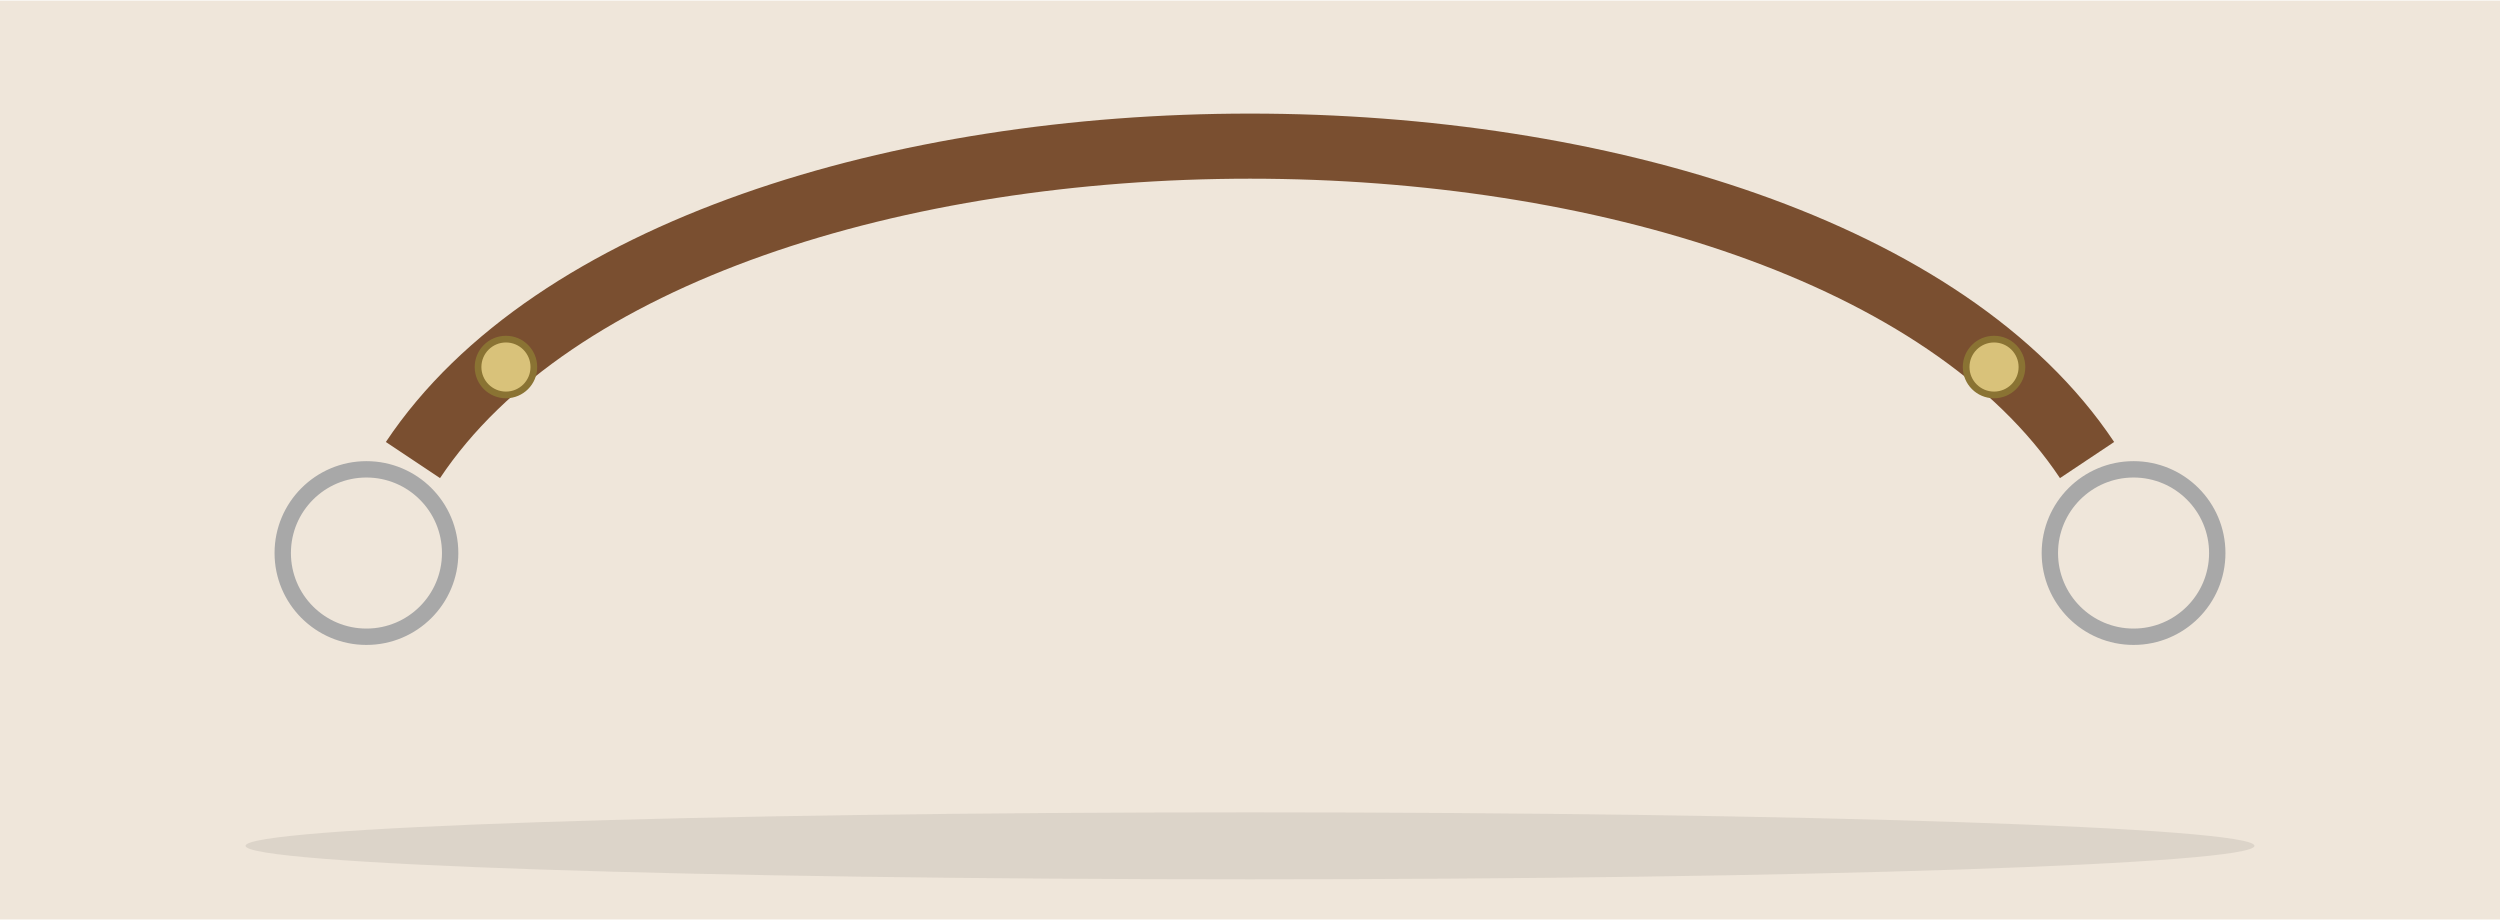
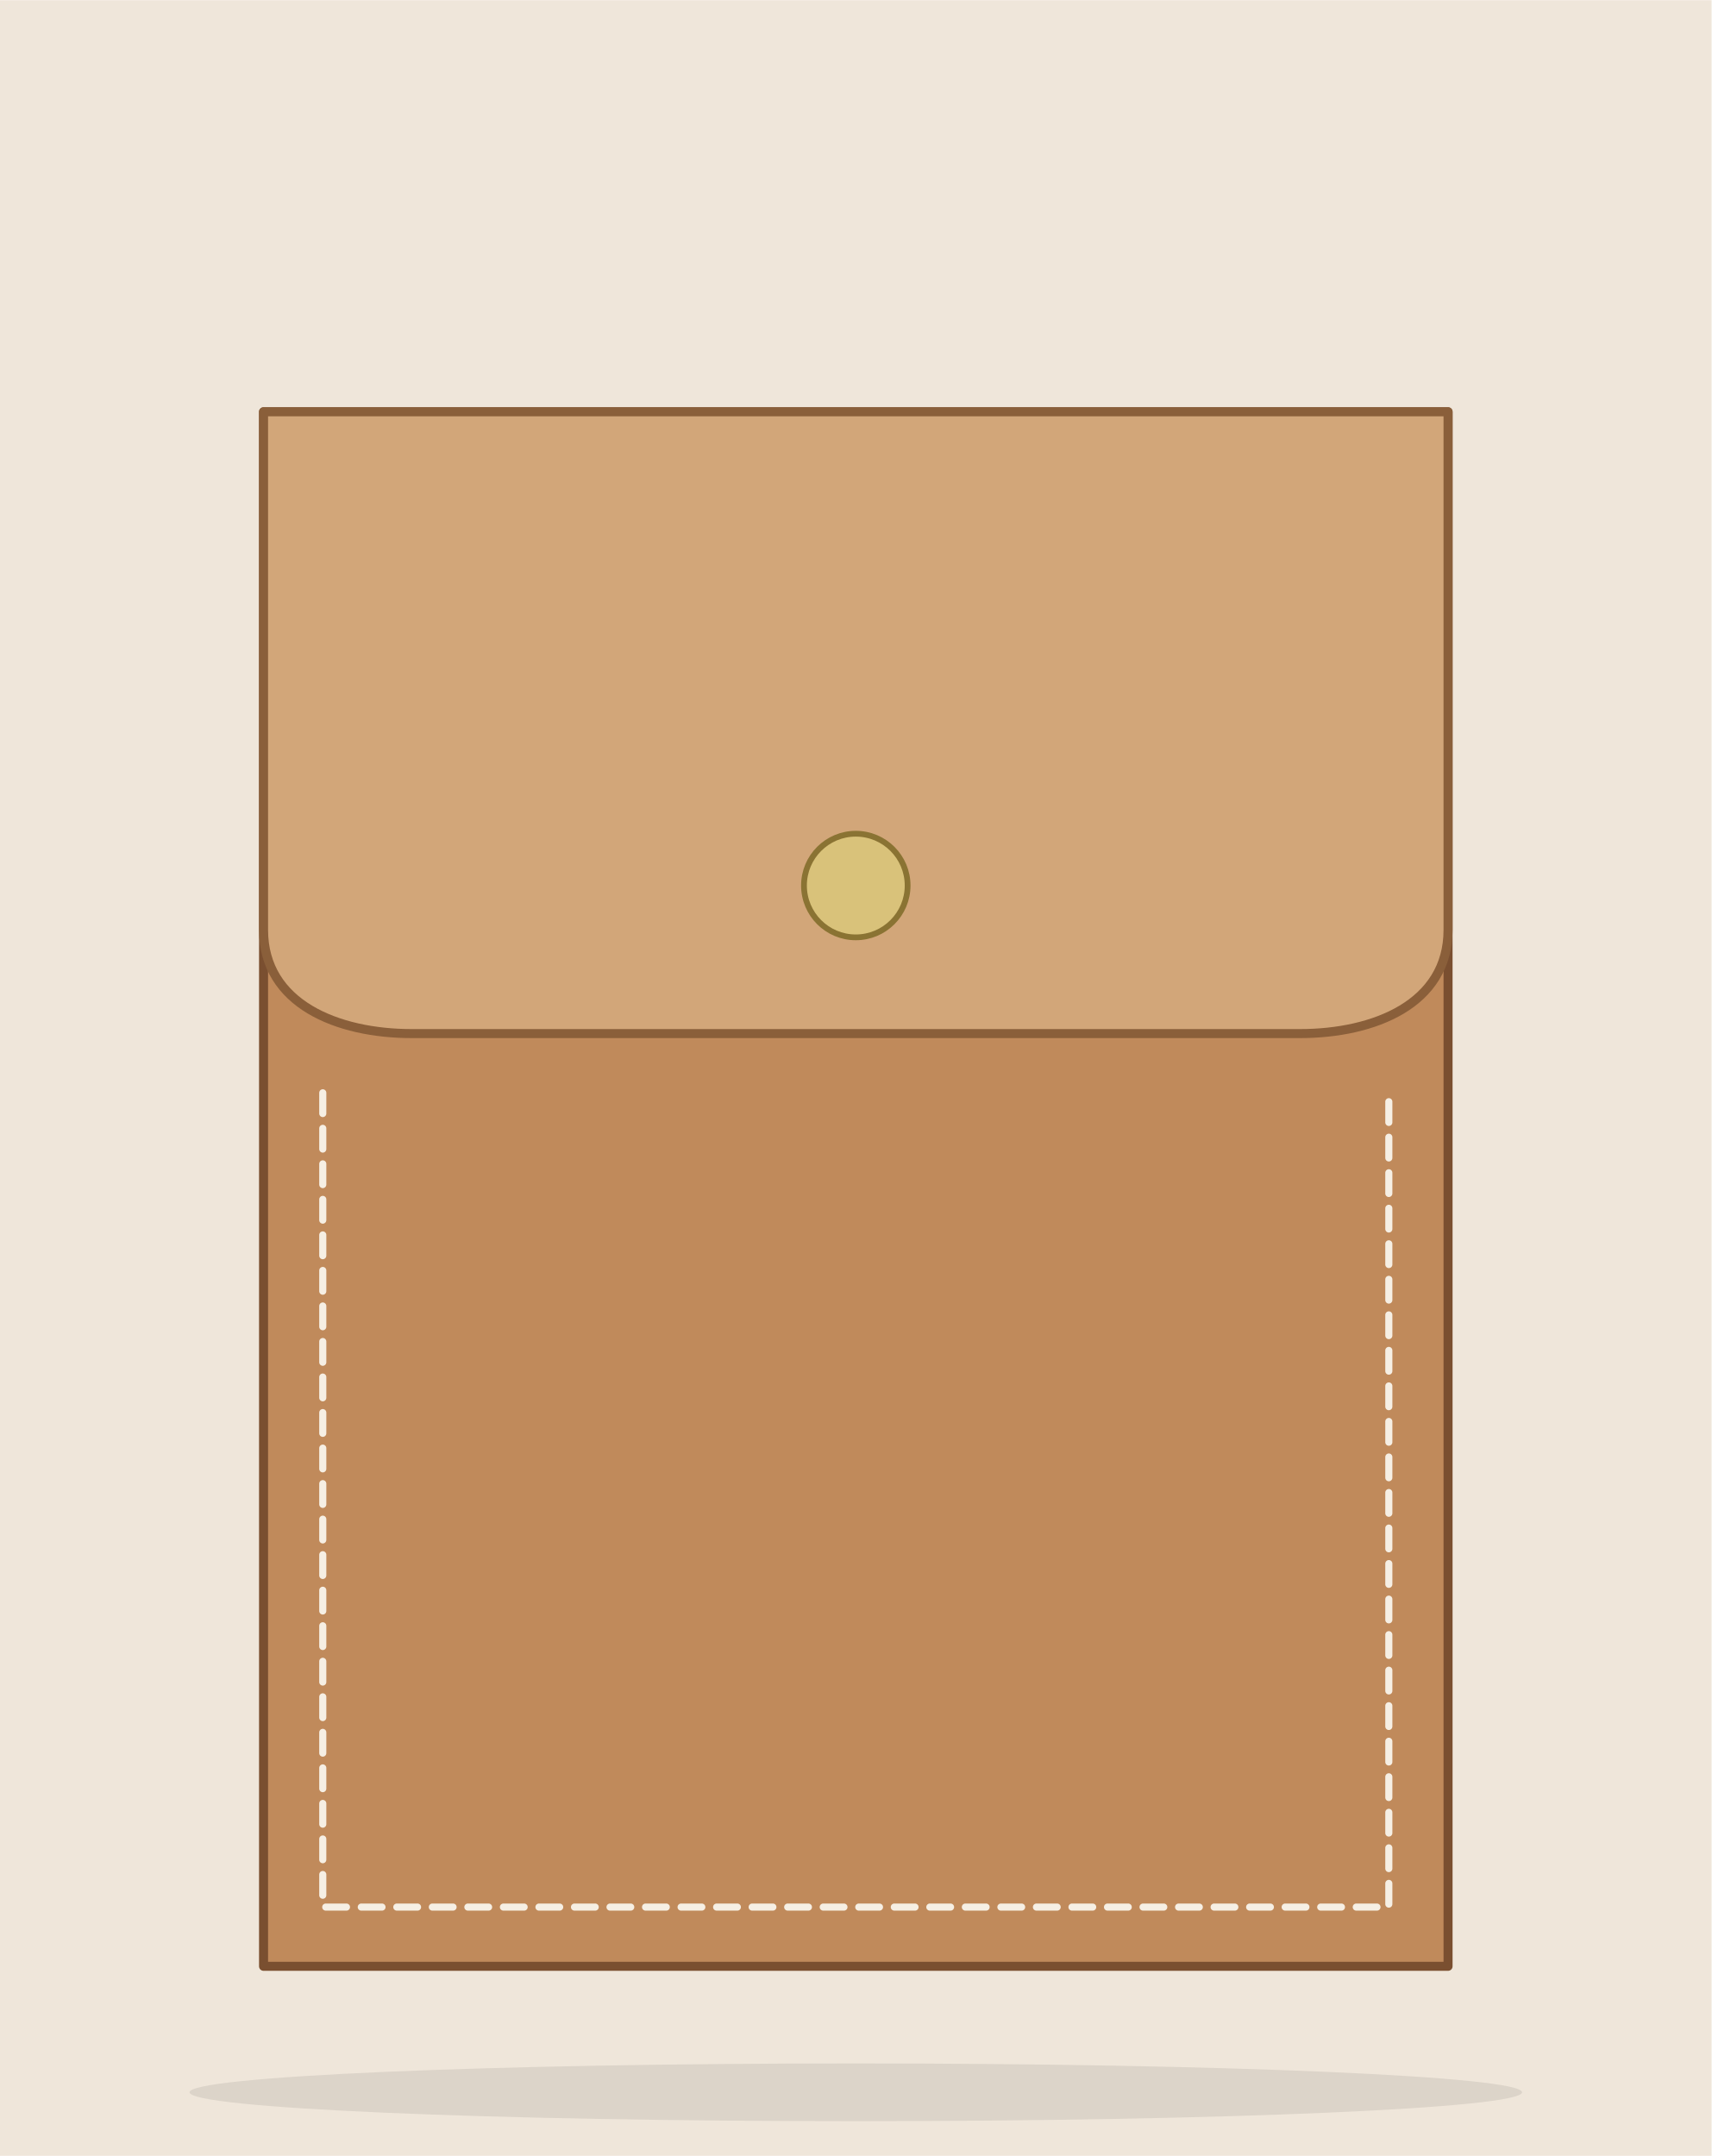
- <svg xmlns="http://www.w3.org/2000/svg" viewBox="-14.4 -14.4 268.8 98.8" width="538" height="198">
-   <rect x="-14.4" y="-14.4" width="268.8" height="98.8" fill="#efe6da" />
-   <ellipse cx="120.0" cy="76.48" rx="108.0" ry="3.6" fill="#00000014" />
-   <path d="M30,35 C60,-10 180,-10 210,35" fill="none" stroke="#7a4f30" stroke-width="7" />
-   <circle cx="25" cy="45" r="9" fill="none" stroke="#a8a8a8" stroke-width="1.76" />
-   <circle cx="215" cy="45" r="9" fill="none" stroke="#a8a8a8" stroke-width="1.76" />
-   <circle cx="40" cy="25" r="3" fill="#d9c27a" stroke="#8a7333" stroke-width="0.72" />
-   <circle cx="200" cy="25" r="3" fill="#d9c27a" stroke="#8a7333" stroke-width="0.72" />
+ <svg xmlns="http://www.w3.org/2000/svg" viewBox="-7.8 -7.8 115.6 145.6" width="231" height="291">
+   <rect x="-7.8" y="-7.8" width="115.6" height="145.6" fill="#efe6da" />
+   <ellipse cx="50.0" cy="133.51" rx="45.0" ry="1.95" fill="#00000014" />
+   <path d="M10,20 L90,20 L90,125 L10,125 Z" fill="#c08a5b" stroke="#7a4f30" stroke-width="0.61" stroke-linejoin="round" />
+   <path d="M10,20 L90,20 L90,55 C90,60 85,62 80,62 L20,62 C15,62 10,60 10,55 Z" fill="#d2a679" stroke="#8a5f3a" stroke-width="0.61" stroke-linejoin="round" />
+   <circle cx="50" cy="52" r="3.5" fill="#d9c27a" stroke="#8a7333" stroke-width="0.39" />
+   <path d="M14,66 L14,121 L86,121 L86,66" fill="none" stroke="#f6efe4" stroke-width="0.48" stroke-dasharray="1.4 1.0" stroke-linecap="round" />
</svg>
